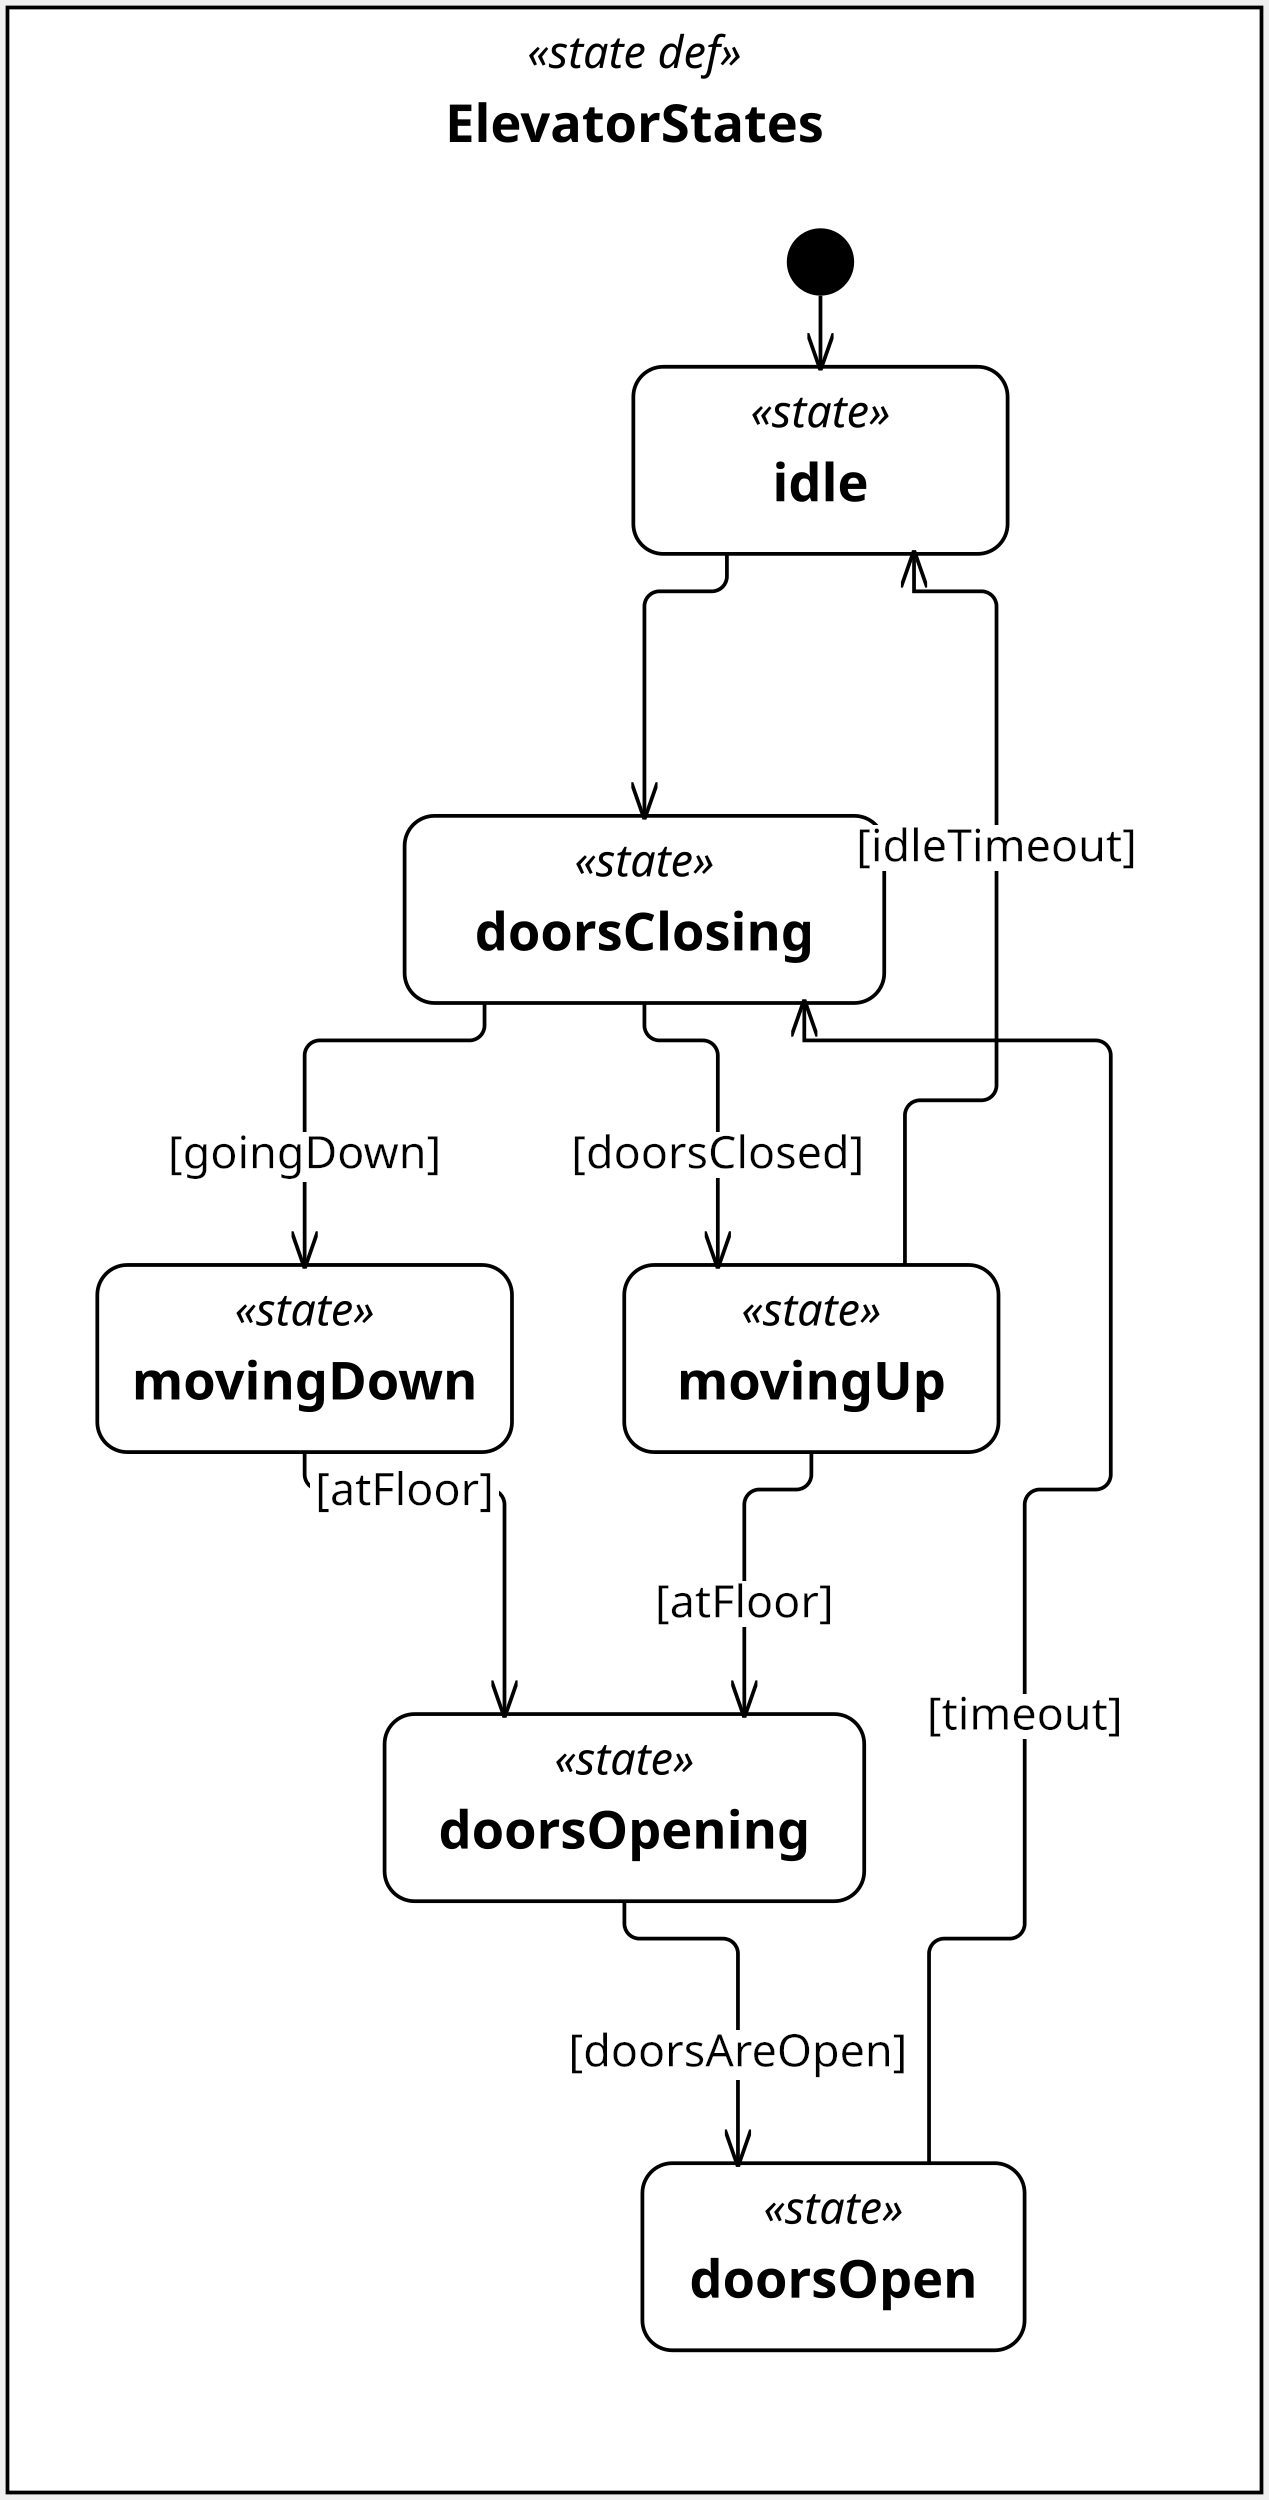
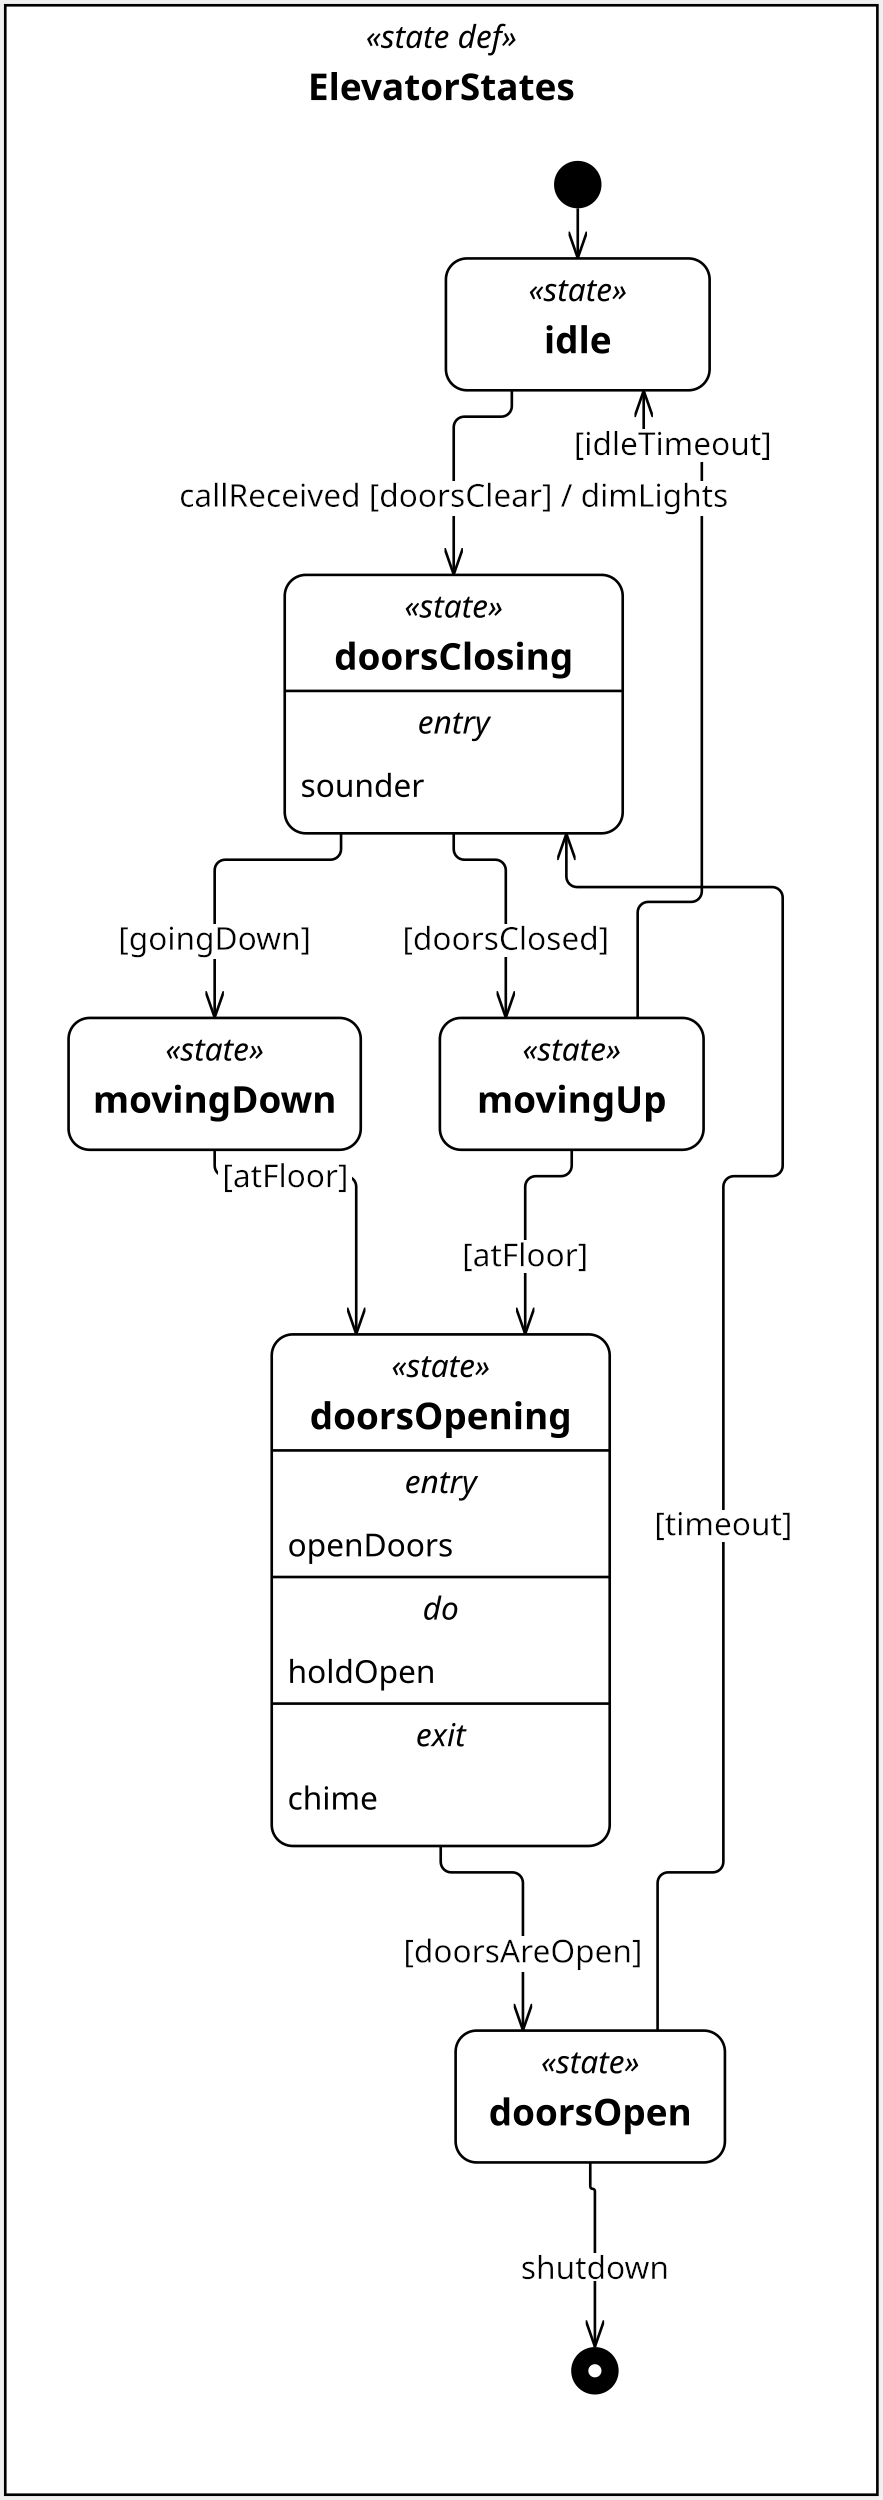
- <svg xmlns="http://www.w3.org/2000/svg" width="339.07" height="668.00" viewBox="0 0 339.07 668.00">
+ <svg xmlns="http://www.w3.org/2000/svg" width="334.70" height="948.00" viewBox="0 0 334.70 948.00">
  <defs>
-     <marker id="line-end-open-chevron" markerWidth="10" markerHeight="7" refX="9" refY="3.5" orient="auto">
-       <polyline points="0 0, 10 3.5, 0 7" fill="none" stroke="#000000" stroke-width="1.00" />
+     <marker id="line-end-open-chevron" markerWidth="10.165" markerHeight="7" refX="10.165" refY="3.5" orient="auto">
+       <polyline points="0 0, 10 3.5, 0 7" fill="none" stroke="#000000" stroke-width="1.00" stroke-linejoin="bevel" />
    </marker>
-     <marker id="line-end-hollow-triangle" markerWidth="10" markerHeight="7" refX="9" refY="3.5" orient="auto">
-       <polygon points="0 0, 10 3.5, 0 7" fill="#FFFFFF" stroke="#000000" stroke-width="1.00" />
+     <marker id="line-end-hollow-triangle" markerWidth="10.165" markerHeight="7" refX="10.165" refY="3.5" orient="auto">
+       <polygon points="0 0, 10 3.5, 0 7" fill="#FFFFFF" stroke="#000000" stroke-width="1.00" stroke-linejoin="bevel" />
    </marker>
-     <marker id="line-end-filled-arrow" markerWidth="10" markerHeight="7" refX="9" refY="3.5" orient="auto">
-       <polygon points="0 0, 10 3.5, 0 7" fill="#000000" stroke="#000000" stroke-width="1.00" />
+     <marker id="line-end-filled-arrow" markerWidth="10.165" markerHeight="7" refX="10.165" refY="3.5" orient="auto">
+       <polygon points="0 0, 10 3.5, 0 7" fill="#000000" stroke="#000000" stroke-width="1.00" stroke-linejoin="bevel" />
    </marker>
-     <marker id="line-end-hollow-triangle-crossbar" markerWidth="10" markerHeight="7" refX="9" refY="3.5" orient="auto">
-       <polygon points="0 0, 10 3.5, 0 7" fill="#FFFFFF" stroke="#000000" stroke-width="1.00" />
-       <line x1="7" y1="0" x2="7" y2="7" stroke="#000000" stroke-width="1.00" />
+     <marker id="line-end-hollow-triangle-crossbar" markerWidth="14.665" markerHeight="7" refX="14.665" refY="3.5" orient="auto">
+       <polygon points="4.5 0, 14.5 3.5, 4.5 7" fill="#FFFFFF" stroke="#000000" stroke-width="1.00" stroke-linejoin="bevel" />
+       <line x1="1" y1="0" x2="1" y2="7" stroke="#000000" stroke-width="1.00" />
    </marker>
-     <marker id="line-end-hollow-diamond" markerWidth="14" markerHeight="8" refX="13" refY="4" orient="auto">
-       <polygon points="1 4, 7 0, 13 4, 7 8" fill="#FFFFFF" stroke="#000000" stroke-width="1.00" />
+     <marker id="line-end-hollow-diamond" markerWidth="14" markerHeight="8" refX="13.277" refY="4" orient="auto">
+       <polygon points="1 4, 7 0, 13 4, 7 8" fill="#FFFFFF" stroke="#000000" stroke-width="1.00" stroke-linejoin="bevel" />
    </marker>
-     <marker id="line-end-filled-diamond" markerWidth="14" markerHeight="8" refX="13" refY="4" orient="auto">
-       <polygon points="1 4, 7 0, 13 4, 7 8" fill="#000000" stroke="#000000" stroke-width="1.00" />
+     <marker id="line-end-filled-diamond" markerWidth="14" markerHeight="8" refX="13.277" refY="4" orient="auto">
+       <polygon points="1 4, 7 0, 13 4, 7 8" fill="#000000" stroke="#000000" stroke-width="1.00" stroke-linejoin="bevel" />
    </marker>
-     <marker id="line-end-circle" markerWidth="10" markerHeight="10" refX="9" refY="5" orient="auto">
+     <marker id="line-end-circle" markerWidth="10" markerHeight="10" refX="9.5" refY="5" orient="auto">
      <circle cx="5" cy="5" r="4" fill="#FFFFFF" stroke="#000000" stroke-width="1.00" />
    </marker>
-     <marker id="line-end-bar" markerWidth="4" markerHeight="12" refX="2" refY="6" orient="auto">
+     <marker id="line-end-bar" markerWidth="4" markerHeight="12" refX="2.5" refY="6" orient="auto">
      <line x1="2" y1="0" x2="2" y2="12" stroke="#000000" stroke-width="1.00" />
    </marker>
    <filter id="label-bg" x="-0.05" y="-0.05" width="1.1" height="1.1">
      <feFlood flood-color="#FFFFFF" />
      <feComposite in="SourceGraphic" operator="over" />
    </filter>
  </defs>
-   <rect x="2.00" y="2.00" width="335.07" height="664.00" fill="#FFFFFF" stroke="#000000" stroke-width="1.00" />
-   <text x="169.53" y="14.00" font-family="Noto Sans, sans-serif" font-size="12.00" font-style="italic" fill="#000000" text-anchor="middle" dominant-baseline="middle">«state def»</text>
-   <text x="169.53" y="33.00" font-family="Noto Sans, sans-serif" font-size="14.00" font-weight="bold" fill="#000000" text-anchor="middle" dominant-baseline="middle">ElevatorStates</text>
-   <rect x="169.23" y="98.00" width="100.00" height="50.00" fill="#FFFFFF" stroke="#000000" stroke-width="1.00" rx="8.00" ry="8.00" />
-   <text x="219.23" y="110.00" font-family="Noto Sans, sans-serif" font-size="12.00" font-style="italic" fill="#000000" text-anchor="middle" dominant-baseline="middle">«state»</text>
-   <text x="219.23" y="129.00" font-family="Noto Sans, sans-serif" font-size="14.00" font-weight="bold" fill="#000000" text-anchor="middle" dominant-baseline="middle">idle</text>
-   <rect x="102.76" y="458.00" width="128.16" height="50.00" fill="#FFFFFF" stroke="#000000" stroke-width="1.00" rx="8.00" ry="8.00" />
-   <text x="166.84" y="470.00" font-family="Noto Sans, sans-serif" font-size="12.00" font-style="italic" fill="#000000" text-anchor="middle" dominant-baseline="middle">«state»</text>
-   <text x="166.84" y="489.00" font-family="Noto Sans, sans-serif" font-size="14.00" font-weight="bold" fill="#000000" text-anchor="middle" dominant-baseline="middle">doorsOpening</text>
-   <rect x="171.65" y="578.00" width="102.12" height="50.00" fill="#FFFFFF" stroke="#000000" stroke-width="1.00" rx="8.00" ry="8.00" />
-   <text x="222.71" y="590.00" font-family="Noto Sans, sans-serif" font-size="12.00" font-style="italic" fill="#000000" text-anchor="middle" dominant-baseline="middle">«state»</text>
-   <text x="222.71" y="609.00" font-family="Noto Sans, sans-serif" font-size="14.00" font-weight="bold" fill="#000000" text-anchor="middle" dominant-baseline="middle">doorsOpen</text>
-   <rect x="108.11" y="218.00" width="128.16" height="50.00" fill="#FFFFFF" stroke="#000000" stroke-width="1.00" rx="8.00" ry="8.00" />
-   <text x="172.19" y="230.00" font-family="Noto Sans, sans-serif" font-size="12.00" font-style="italic" fill="#000000" text-anchor="middle" dominant-baseline="middle">«state»</text>
-   <text x="172.19" y="249.00" font-family="Noto Sans, sans-serif" font-size="14.00" font-weight="bold" fill="#000000" text-anchor="middle" dominant-baseline="middle">doorsClosing</text>
-   <rect x="166.80" y="338.00" width="100.00" height="50.00" fill="#FFFFFF" stroke="#000000" stroke-width="1.00" rx="8.00" ry="8.00" />
-   <text x="216.80" y="350.00" font-family="Noto Sans, sans-serif" font-size="12.00" font-style="italic" fill="#000000" text-anchor="middle" dominant-baseline="middle">«state»</text>
-   <text x="216.80" y="369.00" font-family="Noto Sans, sans-serif" font-size="14.00" font-weight="bold" fill="#000000" text-anchor="middle" dominant-baseline="middle">movingUp</text>
-   <rect x="26.00" y="338.00" width="110.80" height="50.00" fill="#FFFFFF" stroke="#000000" stroke-width="1.00" rx="8.00" ry="8.00" />
-   <text x="81.40" y="350.00" font-family="Noto Sans, sans-serif" font-size="12.00" font-style="italic" fill="#000000" text-anchor="middle" dominant-baseline="middle">«state»</text>
-   <text x="81.40" y="369.00" font-family="Noto Sans, sans-serif" font-size="14.00" font-weight="bold" fill="#000000" text-anchor="middle" dominant-baseline="middle">movingDown</text>
-   <circle cx="219.23" cy="70.00" r="9.00" fill="#000000" />
-   <path d="M 219.23 79.00 L 219.23 98.00" fill="none" stroke="#000000" stroke-width="1.00" marker-end="url(#line-end-open-chevron)" />
-   <path d="M 194.23 148.00 L 194.23 154.00 A 4.00 4.00 0 0 1 190.23 158.00 L 176.19 158.00 A 4.00 4.00 0 0 0 172.19 162.00 L 172.19 218.00" fill="none" stroke="#000000" stroke-width="1.00" marker-end="url(#line-end-open-chevron)" />
-   <path d="M 172.19 268.00 L 172.19 274.00 A 4.00 4.00 0 0 0 176.19 278.00 L 187.80 278.00 A 4.00 4.00 0 0 1 191.80 282.00 L 191.80 338.00" fill="none" stroke="#000000" stroke-width="1.00" marker-end="url(#line-end-open-chevron)" />
-   <path d="M 216.80 388.00 L 216.80 394.00 A 4.00 4.00 0 0 1 212.80 398.00 L 202.88 398.00 A 4.00 4.00 0 0 0 198.88 402.00 L 198.88 458.00" fill="none" stroke="#000000" stroke-width="1.00" marker-end="url(#line-end-open-chevron)" />
-   <path d="M 81.40 388.00 L 81.40 394.00 A 4.00 4.00 0 0 0 85.40 398.00 L 130.80 398.00 A 4.00 4.00 0 0 1 134.80 402.00 L 134.80 458.00" fill="none" stroke="#000000" stroke-width="1.00" marker-end="url(#line-end-open-chevron)" />
-   <path d="M 166.84 508.00 L 166.84 514.00 A 4.00 4.00 0 0 0 170.84 518.00 L 193.18 518.00 A 4.00 4.00 0 0 1 197.18 522.00 L 197.18 578.00" fill="none" stroke="#000000" stroke-width="1.00" marker-end="url(#line-end-open-chevron)" />
-   <path d="M 248.24 578.00 L 248.24 522.00 A 4.00 4.00 0 0 1 252.24 518.00 L 269.80 518.00 A 4.00 4.00 0 0 0 273.80 514.00 L 273.80 402.00 A 4.00 4.00 0 0 1 277.80 398.00 L 292.80 398.00 A 4.00 4.00 0 0 0 296.80 394.00 L 296.80 282.00 A 4.00 4.00 0 0 0 292.80 278.00 L 214.91 278.00 L 214.91 268.00" fill="none" stroke="#000000" stroke-width="1.00" marker-end="url(#line-end-open-chevron)" />
-   <path d="M 129.47 268.00 L 129.47 274.00 A 4.00 4.00 0 0 1 125.47 278.00 L 85.40 278.00 A 4.00 4.00 0 0 0 81.40 282.00 L 81.40 338.00" fill="none" stroke="#000000" stroke-width="1.00" marker-end="url(#line-end-open-chevron)" />
-   <path d="M 241.80 338.00 L 241.80 298.00 A 4.00 4.00 0 0 1 245.80 294.00 L 262.27 294.00 A 4.00 4.00 0 0 0 266.27 290.00 L 266.27 162.00 A 4.00 4.00 0 0 0 262.27 158.00 L 244.23 158.00 L 244.23 148.00" fill="none" stroke="#000000" stroke-width="1.00" marker-end="url(#line-end-open-chevron)" />
-   <text x="191.80" y="308.00" font-family="Noto Sans, sans-serif" font-size="12.00" fill="#000000" text-anchor="middle" dominant-baseline="middle" filter="url(#label-bg)">[doorsClosed]</text>
-   <text x="198.88" y="428.00" font-family="Noto Sans, sans-serif" font-size="12.00" fill="#000000" text-anchor="middle" dominant-baseline="middle" filter="url(#label-bg)">[atFloor]</text>
-   <text x="108.10" y="398.00" font-family="Noto Sans, sans-serif" font-size="12.00" fill="#000000" text-anchor="middle" dominant-baseline="middle" filter="url(#label-bg)">[atFloor]</text>
-   <text x="197.18" y="548.00" font-family="Noto Sans, sans-serif" font-size="12.00" fill="#000000" text-anchor="middle" dominant-baseline="middle" filter="url(#label-bg)">[doorsAreOpen]</text>
-   <text x="273.80" y="458.00" font-family="Noto Sans, sans-serif" font-size="12.00" fill="#000000" text-anchor="middle" dominant-baseline="middle" filter="url(#label-bg)">[timeout]</text>
-   <text x="81.40" y="308.00" font-family="Noto Sans, sans-serif" font-size="12.00" fill="#000000" text-anchor="middle" dominant-baseline="middle" filter="url(#label-bg)">[goingDown]</text>
-   <text x="266.27" y="226.00" font-family="Noto Sans, sans-serif" font-size="12.00" fill="#000000" text-anchor="middle" dominant-baseline="middle" filter="url(#label-bg)">[idleTimeout]</text>
+   <rect x="2.00" y="2.00" width="330.70" height="944.00" fill="#FFFFFF" stroke="#000000" stroke-width="1.00" />
+   <text x="167.35" y="14.00" font-family="Noto Sans, sans-serif" font-size="12.00" font-style="italic" fill="#000000" text-anchor="middle" dominant-baseline="middle">«state def»</text>
+   <text x="167.35" y="33.00" font-family="Noto Sans, sans-serif" font-size="14.00" font-weight="bold" fill="#000000" text-anchor="middle" dominant-baseline="middle">ElevatorStates</text>
+   <rect x="169.09" y="98.00" width="100.00" height="50.00" fill="#FFFFFF" stroke="#000000" stroke-width="1.00" rx="8.00" ry="8.00" />
+   <text x="219.09" y="110.00" font-family="Noto Sans, sans-serif" font-size="12.00" font-style="italic" fill="#000000" text-anchor="middle" dominant-baseline="middle">«state»</text>
+   <text x="219.09" y="129.00" font-family="Noto Sans, sans-serif" font-size="14.00" font-weight="bold" fill="#000000" text-anchor="middle" dominant-baseline="middle">idle</text>
+   <rect x="103.04" y="506.00" width="128.16" height="194.00" fill="#FFFFFF" stroke="#000000" stroke-width="1.00" rx="8.00" ry="8.00" />
+   <text x="167.12" y="518.00" font-family="Noto Sans, sans-serif" font-size="12.00" font-style="italic" fill="#000000" text-anchor="middle" dominant-baseline="middle">«state»</text>
+   <text x="167.12" y="537.00" font-family="Noto Sans, sans-serif" font-size="14.00" font-weight="bold" fill="#000000" text-anchor="middle" dominant-baseline="middle">doorsOpening</text>
+   <line x1="103.04" y1="550.00" x2="231.20" y2="550.00" stroke="#000000" stroke-width="1.00" />
+   <text x="167.12" y="562.00" font-family="Noto Sans, sans-serif" font-size="12.00" font-style="italic" fill="#000000" text-anchor="middle" dominant-baseline="middle">entry</text>
+   <text x="109.04" y="586.00" font-family="Noto Sans, sans-serif" font-size="12.00" fill="#000000" text-anchor="start" dominant-baseline="middle">openDoors</text>
+   <line x1="103.04" y1="598.00" x2="231.20" y2="598.00" stroke="#000000" stroke-width="1.00" />
+   <text x="167.12" y="610.00" font-family="Noto Sans, sans-serif" font-size="12.00" font-style="italic" fill="#000000" text-anchor="middle" dominant-baseline="middle">do</text>
+   <text x="109.04" y="634.00" font-family="Noto Sans, sans-serif" font-size="12.00" fill="#000000" text-anchor="start" dominant-baseline="middle">holdOpen</text>
+   <line x1="103.04" y1="646.00" x2="231.20" y2="646.00" stroke="#000000" stroke-width="1.00" />
+   <text x="167.12" y="658.00" font-family="Noto Sans, sans-serif" font-size="12.00" font-style="italic" fill="#000000" text-anchor="middle" dominant-baseline="middle">exit</text>
+   <text x="109.04" y="682.00" font-family="Noto Sans, sans-serif" font-size="12.00" fill="#000000" text-anchor="start" dominant-baseline="middle">chime</text>
+   <rect x="172.77" y="770.00" width="102.12" height="50.00" fill="#FFFFFF" stroke="#000000" stroke-width="1.00" rx="8.00" ry="8.00" />
+   <text x="223.83" y="782.00" font-family="Noto Sans, sans-serif" font-size="12.00" font-style="italic" fill="#000000" text-anchor="middle" dominant-baseline="middle">«state»</text>
+   <text x="223.83" y="801.00" font-family="Noto Sans, sans-serif" font-size="14.00" font-weight="bold" fill="#000000" text-anchor="middle" dominant-baseline="middle">doorsOpen</text>
+   <rect x="107.97" y="218.00" width="128.16" height="98.00" fill="#FFFFFF" stroke="#000000" stroke-width="1.00" rx="8.00" ry="8.00" />
+   <text x="172.05" y="230.00" font-family="Noto Sans, sans-serif" font-size="12.00" font-style="italic" fill="#000000" text-anchor="middle" dominant-baseline="middle">«state»</text>
+   <text x="172.05" y="249.00" font-family="Noto Sans, sans-serif" font-size="14.00" font-weight="bold" fill="#000000" text-anchor="middle" dominant-baseline="middle">doorsClosing</text>
+   <line x1="107.97" y1="262.00" x2="236.13" y2="262.00" stroke="#000000" stroke-width="1.00" />
+   <text x="172.05" y="274.00" font-family="Noto Sans, sans-serif" font-size="12.00" font-style="italic" fill="#000000" text-anchor="middle" dominant-baseline="middle">entry</text>
+   <text x="113.97" y="298.00" font-family="Noto Sans, sans-serif" font-size="12.00" fill="#000000" text-anchor="start" dominant-baseline="middle">sounder</text>
+   <rect x="166.80" y="386.00" width="100.00" height="50.00" fill="#FFFFFF" stroke="#000000" stroke-width="1.00" rx="8.00" ry="8.00" />
+   <text x="216.80" y="398.00" font-family="Noto Sans, sans-serif" font-size="12.00" font-style="italic" fill="#000000" text-anchor="middle" dominant-baseline="middle">«state»</text>
+   <text x="216.80" y="417.00" font-family="Noto Sans, sans-serif" font-size="14.00" font-weight="bold" fill="#000000" text-anchor="middle" dominant-baseline="middle">movingUp</text>
+   <rect x="26.00" y="386.00" width="110.80" height="50.00" fill="#FFFFFF" stroke="#000000" stroke-width="1.00" rx="8.00" ry="8.00" />
+   <text x="81.40" y="398.00" font-family="Noto Sans, sans-serif" font-size="12.00" font-style="italic" fill="#000000" text-anchor="middle" dominant-baseline="middle">«state»</text>
+   <text x="81.40" y="417.00" font-family="Noto Sans, sans-serif" font-size="14.00" font-weight="bold" fill="#000000" text-anchor="middle" dominant-baseline="middle">movingDown</text>
+   <circle cx="225.59" cy="899.00" r="9.00" fill="#000000" />
+   <circle cx="225.59" cy="899.00" r="3.00" fill="white" stroke="#000000" stroke-width="1.00" />
+   <circle cx="219.09" cy="70.00" r="9.00" fill="#000000" />
+   <path d="M 219.09 79.00 L 219.09 98.00" fill="none" stroke="#000000" stroke-width="1.00" marker-end="url(#line-end-open-chevron)" />
+   <path d="M 194.09 148.00 L 194.09 154.00 A 4.00 4.00 0 0 1 190.09 158.00 L 176.05 158.00 A 4.00 4.00 0 0 0 172.05 162.00 L 172.05 218.00" fill="none" stroke="#000000" stroke-width="1.00" marker-end="url(#line-end-open-chevron)" />
+   <path d="M 172.05 316.00 L 172.05 322.00 A 4.00 4.00 0 0 0 176.05 326.00 L 187.80 326.00 A 4.00 4.00 0 0 1 191.80 330.00 L 191.80 386.00" fill="none" stroke="#000000" stroke-width="1.00" marker-end="url(#line-end-open-chevron)" />
+   <path d="M 216.80 436.00 L 216.80 442.00 A 4.00 4.00 0 0 1 212.80 446.00 L 203.16 446.00 A 4.00 4.00 0 0 0 199.16 450.00 L 199.16 506.00" fill="none" stroke="#000000" stroke-width="1.00" marker-end="url(#line-end-open-chevron)" />
+   <path d="M 81.40 436.00 L 81.40 442.00 A 4.00 4.00 0 0 0 85.40 446.00 L 131.08 446.00 A 4.00 4.00 0 0 1 135.08 450.00 L 135.08 506.00" fill="none" stroke="#000000" stroke-width="1.00" marker-end="url(#line-end-open-chevron)" />
+   <path d="M 167.12 700.00 L 167.12 706.00 A 4.00 4.00 0 0 0 171.12 710.00 L 194.30 710.00 A 4.00 4.00 0 0 1 198.30 714.00 L 198.30 770.00" fill="none" stroke="#000000" stroke-width="1.00" marker-end="url(#line-end-open-chevron)" />
+   <path d="M 249.36 770.00 L 249.36 714.00 A 4.00 4.00 0 0 1 253.36 710.00 L 270.30 710.00 A 4.00 4.00 0 0 0 274.30 706.00 L 274.30 450.00 A 4.00 4.00 0 0 1 278.30 446.00 L 292.80 446.00 A 4.00 4.00 0 0 0 296.80 442.00 L 296.80 340.37 A 4.00 4.00 0 0 0 292.80 336.37 L 218.77 336.37 A 4.00 4.00 0 0 1 214.77 332.37 L 214.77 316.00" fill="none" stroke="#000000" stroke-width="1.00" marker-end="url(#line-end-open-chevron)" />
+   <path d="M 129.33 316.00 L 129.33 322.00 A 4.00 4.00 0 0 1 125.33 326.00 L 85.40 326.00 A 4.00 4.00 0 0 0 81.40 330.00 L 81.40 386.00" fill="none" stroke="#000000" stroke-width="1.00" marker-end="url(#line-end-open-chevron)" />
+   <path d="M 241.80 386.00 L 241.80 346.00 A 4.00 4.00 0 0 1 245.80 342.00 L 262.13 342.00 A 4.00 4.00 0 0 0 266.13 338.00 L 266.13 172.37 A 4.00 4.00 0 0 0 262.13 168.37 L 248.09 168.37 A 4.00 4.00 0 0 1 244.09 164.37 L 244.09 148.00" fill="none" stroke="#000000" stroke-width="1.00" marker-end="url(#line-end-open-chevron)" />
+   <path d="M 223.83 820.00 L 223.83 829.12 A 0.88 0.88 0 0 0 224.71 830.00 L 224.71 830.00 A 0.88 0.88 0 0 1 225.59 830.88 L 225.59 890.00" fill="none" stroke="#000000" stroke-width="1.00" marker-end="url(#line-end-open-chevron)" />
+   <text x="172.05" y="188.00" font-family="Noto Sans, sans-serif" font-size="12.00" fill="#000000" text-anchor="middle" dominant-baseline="middle" filter="url(#label-bg)">callReceived [doorsClear] / dimLights</text>
+   <text x="191.80" y="356.00" font-family="Noto Sans, sans-serif" font-size="12.00" fill="#000000" text-anchor="middle" dominant-baseline="middle" filter="url(#label-bg)">[doorsClosed]</text>
+   <text x="199.16" y="476.00" font-family="Noto Sans, sans-serif" font-size="12.00" fill="#000000" text-anchor="middle" dominant-baseline="middle" filter="url(#label-bg)">[atFloor]</text>
+   <text x="108.24" y="446.00" font-family="Noto Sans, sans-serif" font-size="12.00" fill="#000000" text-anchor="middle" dominant-baseline="middle" filter="url(#label-bg)">[atFloor]</text>
+   <text x="198.30" y="740.00" font-family="Noto Sans, sans-serif" font-size="12.00" fill="#000000" text-anchor="middle" dominant-baseline="middle" filter="url(#label-bg)">[doorsAreOpen]</text>
+   <text x="274.30" y="578.00" font-family="Noto Sans, sans-serif" font-size="12.00" fill="#000000" text-anchor="middle" dominant-baseline="middle" filter="url(#label-bg)">[timeout]</text>
+   <text x="81.40" y="356.00" font-family="Noto Sans, sans-serif" font-size="12.00" fill="#000000" text-anchor="middle" dominant-baseline="middle" filter="url(#label-bg)">[goingDown]</text>
+   <text x="255.11" y="168.37" font-family="Noto Sans, sans-serif" font-size="12.00" fill="#000000" text-anchor="middle" dominant-baseline="middle" filter="url(#label-bg)">[idleTimeout]</text>
+   <text x="225.59" y="860.00" font-family="Noto Sans, sans-serif" font-size="12.00" fill="#000000" text-anchor="middle" dominant-baseline="middle" filter="url(#label-bg)">shutdown</text>
</svg>
